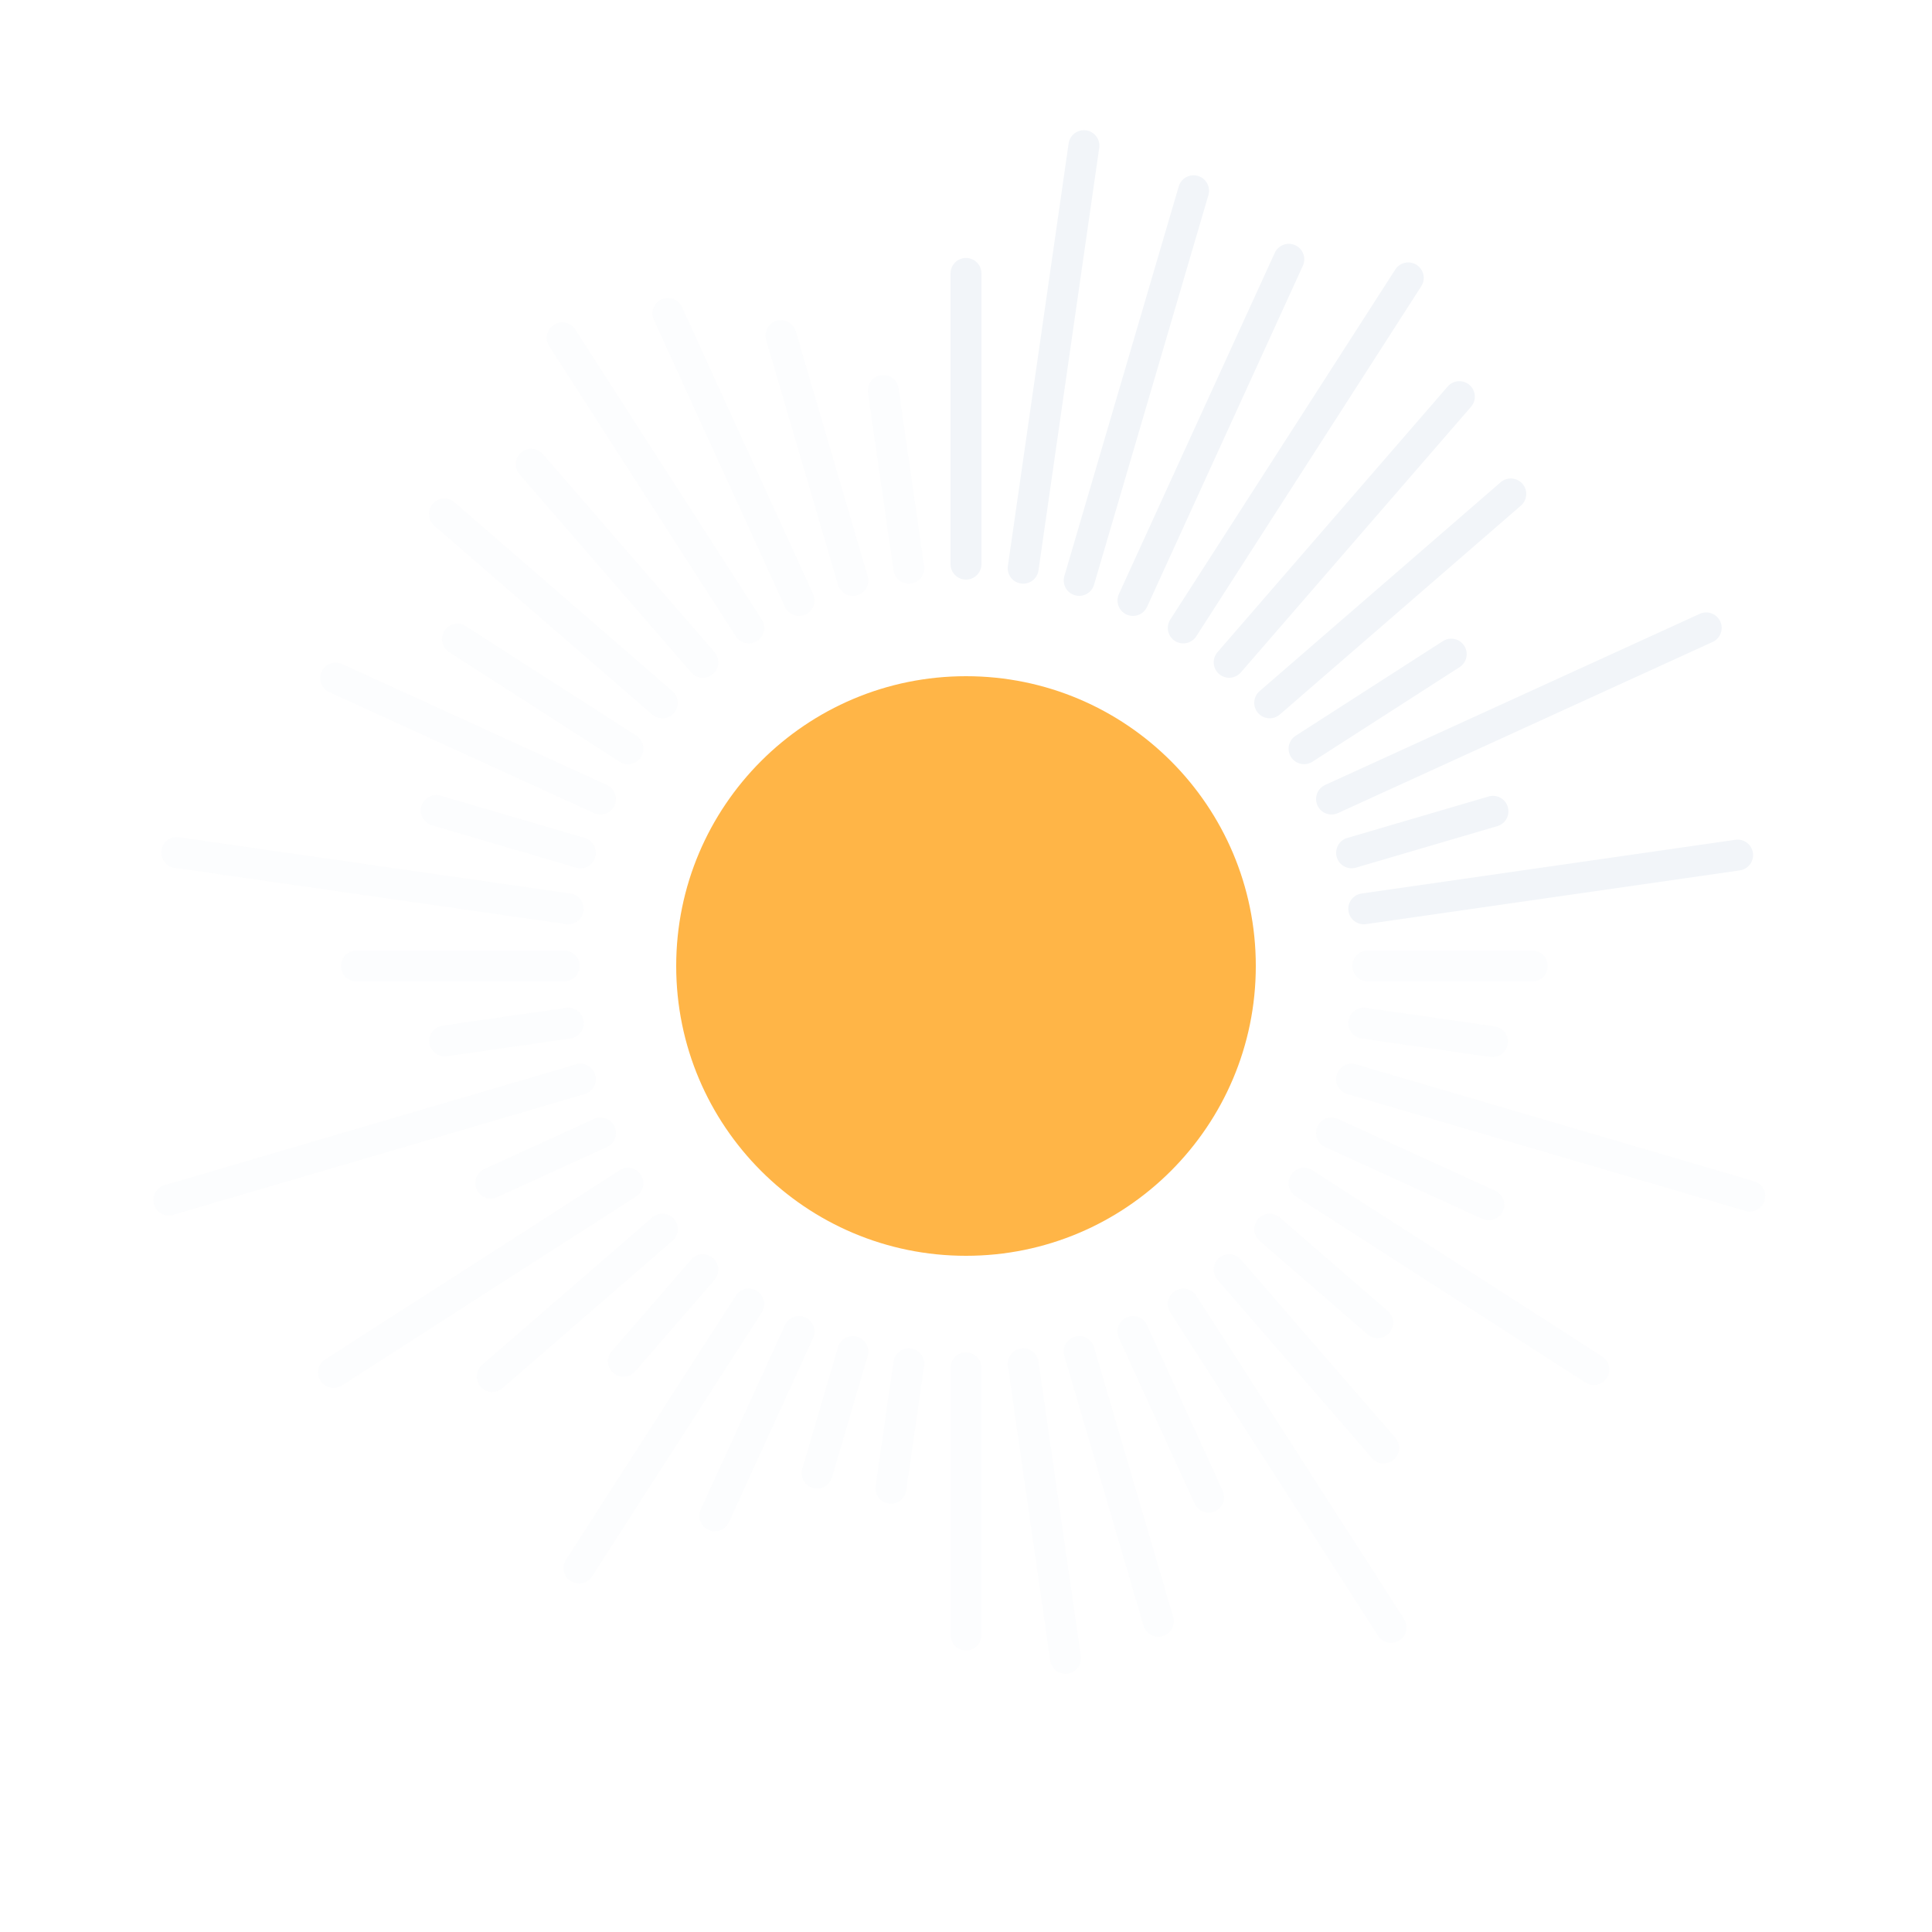
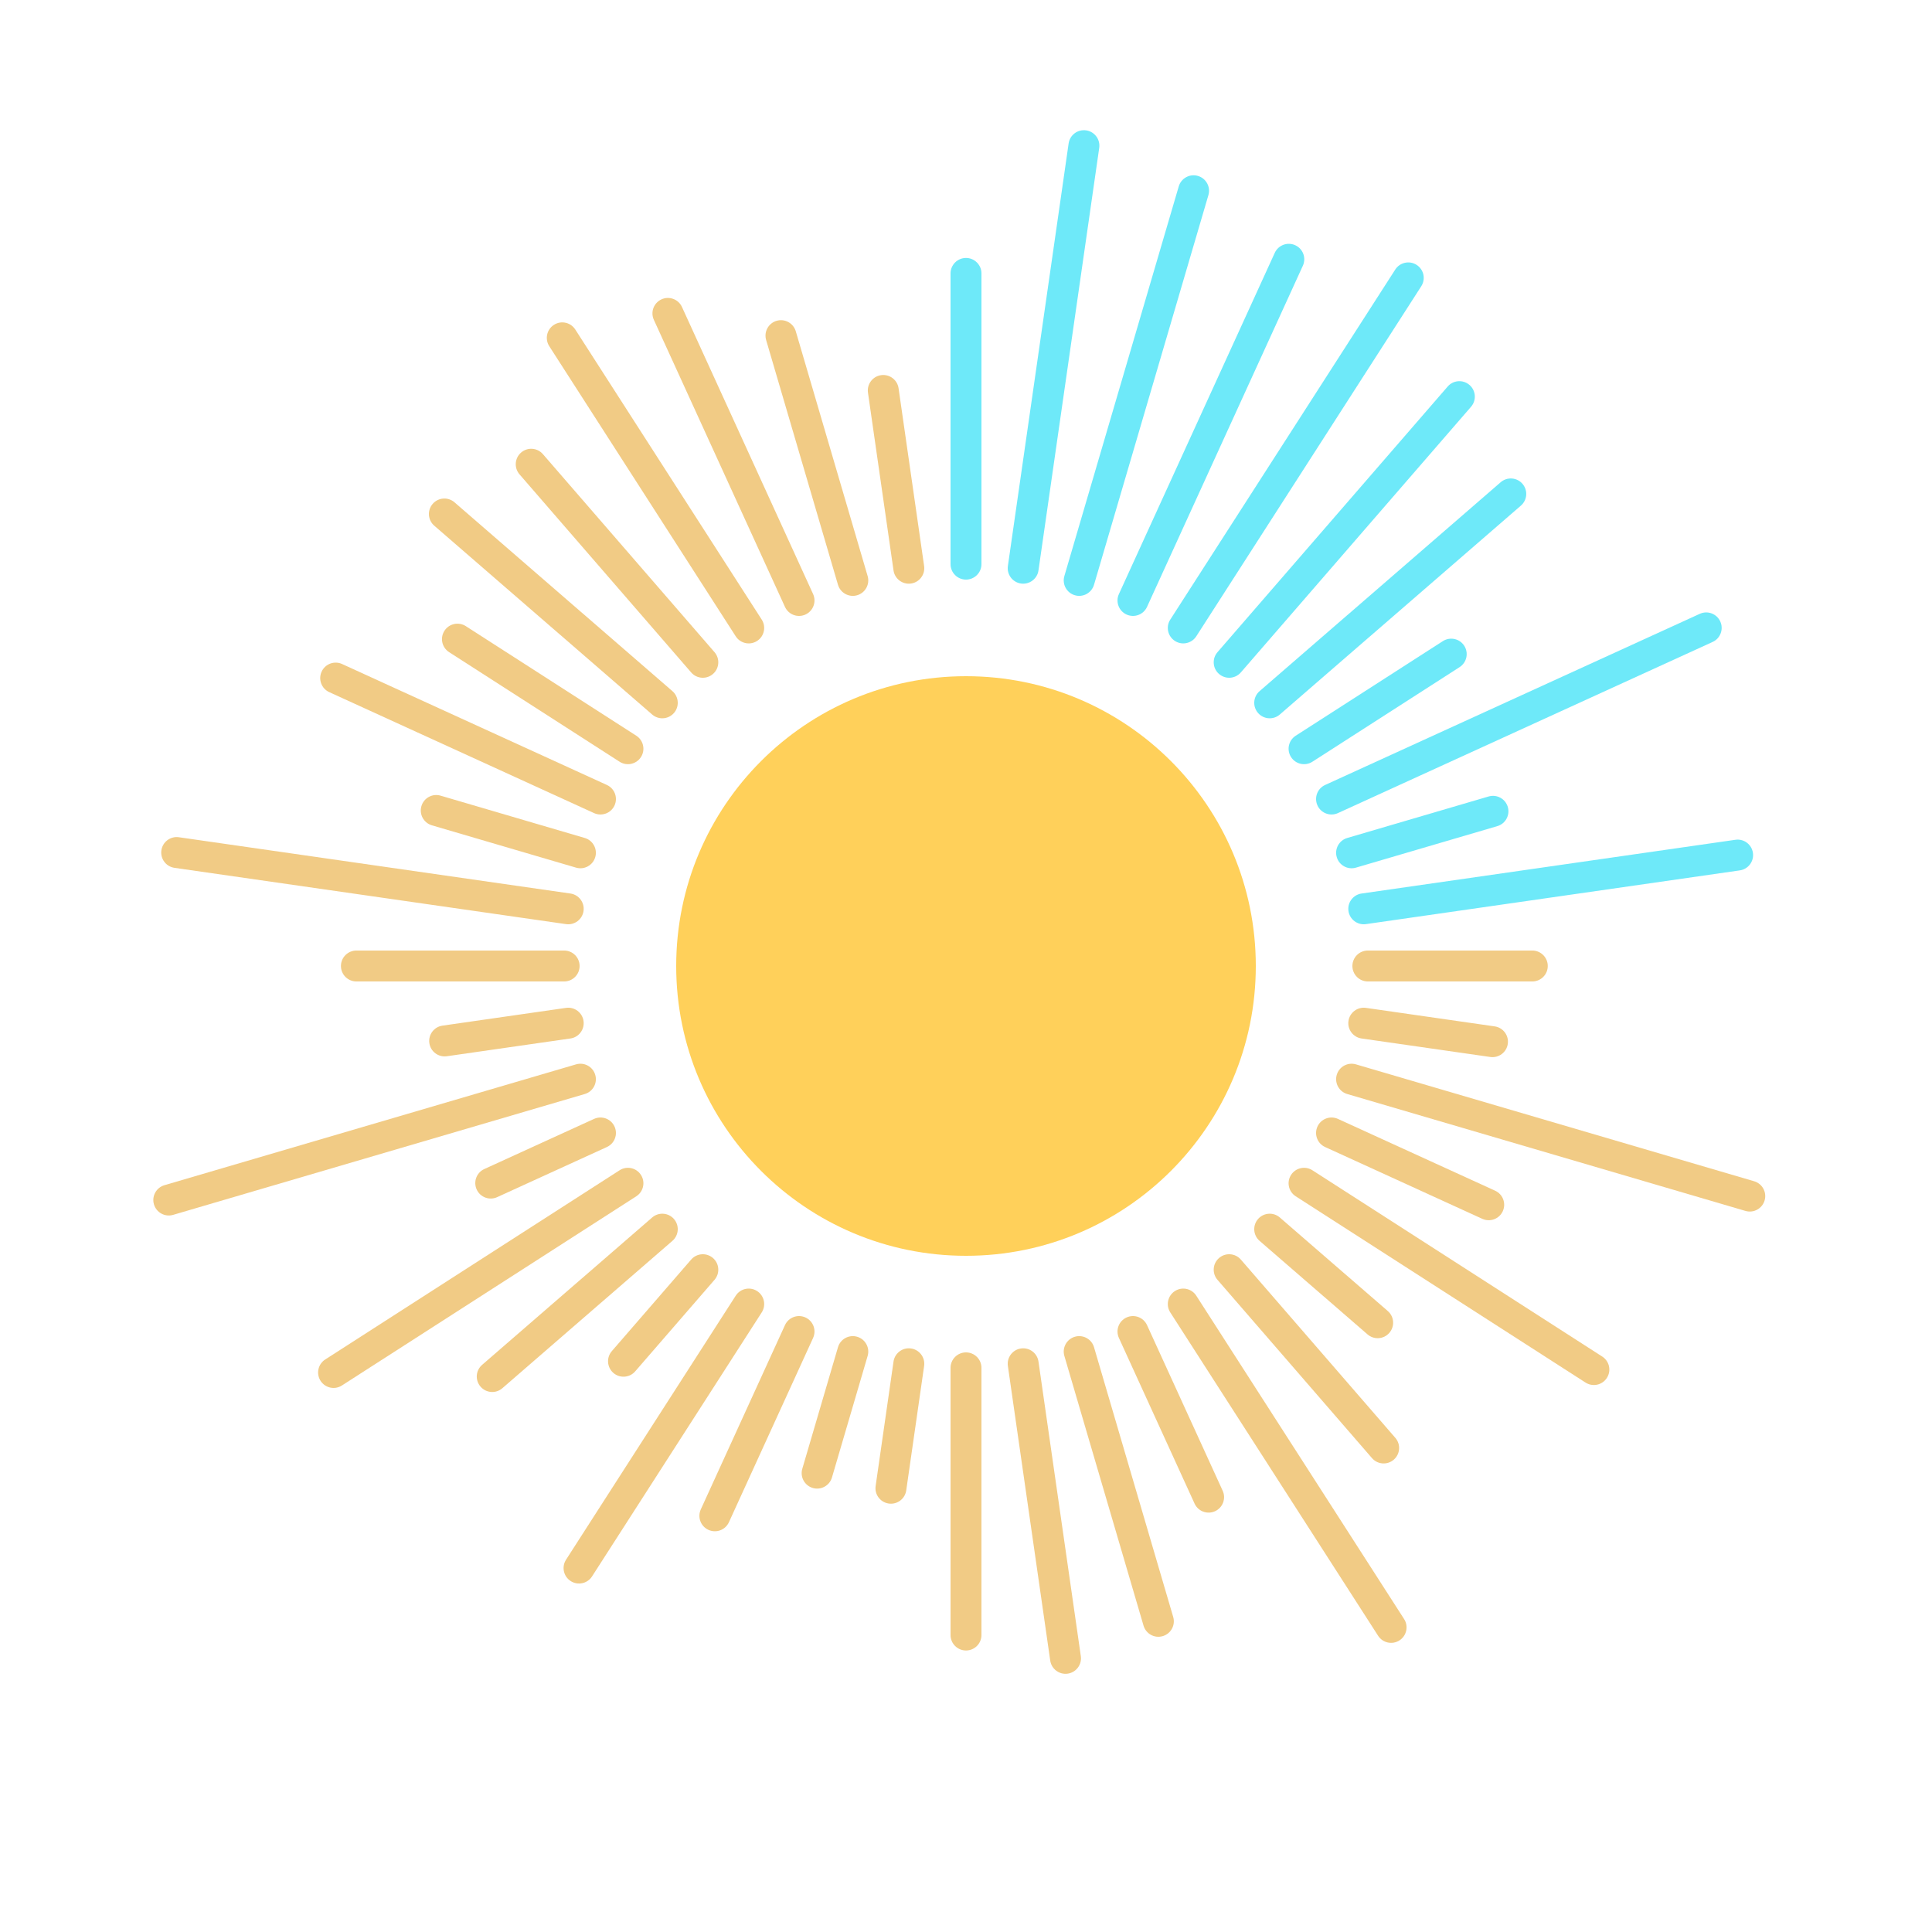
<svg xmlns="http://www.w3.org/2000/svg" viewBox="0 0 1000 1000" width="400" height="400" role="img" aria-label="Every Last Joule">
  <g transform="rotate(0 500 500) translate(500 300)">
-     <rect x="-8" y="-166.48" width="16" height="166.48" rx="8" fill="#F2F5F9" opacity="1" />
+     <rect x="-8" y="-166.48" width="16" height="166.48" rx="8" fill="#67e8f9" opacity="0.95" />
  </g>
  <g transform="rotate(8.18 500 500) translate(500 300)">
-     <rect x="-8" y="-236.97" width="16" height="236.97" rx="8" fill="#F2F5F9" opacity="1" />
+     <rect x="-8" y="-236.97" width="16" height="236.97" rx="8" fill="#67e8f9" opacity="0.95" />
  </g>
  <g transform="rotate(16.36 500 500) translate(500 300)">
-     <rect x="-8" y="-226.2" width="16" height="226.2" rx="8" fill="#F2F5F9" opacity="1" />
+     <rect x="-8" y="-226.2" width="16" height="226.2" rx="8" fill="#67e8f9" opacity="0.95" />
  </g>
  <g transform="rotate(24.55 500 500) translate(500 300)">
-     <rect x="-8" y="-210.15" width="16" height="210.15" rx="8" fill="#F2F5F9" opacity="1" />
+     <rect x="-8" y="-210.15" width="16" height="210.15" rx="8" fill="#67e8f9" opacity="0.95" />
  </g>
  <g transform="rotate(32.73 500 500) translate(500 300)">
-     <rect x="-8" y="-231.39" width="16" height="231.39" rx="8" fill="#F2F5F9" opacity="1" />
+     <rect x="-8" y="-231.39" width="16" height="231.39" rx="8" fill="#67e8f9" opacity="0.95" />
  </g>
  <g transform="rotate(40.91 500 500) translate(500 300)">
-     <rect x="-8" y="-197.95" width="16" height="197.95" rx="8" fill="#F2F5F9" opacity="1" />
+     <rect x="-8" y="-197.95" width="16" height="197.95" rx="8" fill="#67e8f9" opacity="0.95" />
  </g>
  <g transform="rotate(49.09 500 500) translate(500 300)">
-     <rect x="-8" y="-181.12" width="16" height="181.12" rx="8" fill="#F2F5F9" opacity="1" />
+     <rect x="-8" y="-181.12" width="16" height="181.12" rx="8" fill="#67e8f9" opacity="0.95" />
  </g>
  <g transform="rotate(57.27 500 500) translate(500 300)">
-     <rect x="-8" y="-106.56" width="16" height="106.56" rx="8" fill="#F2F5F9" opacity="1" />
+     <rect x="-8" y="-106.56" width="16" height="106.56" rx="8" fill="#67e8f9" opacity="0.95" />
  </g>
  <g transform="rotate(65.45 500 500) translate(500 300)">
-     <rect x="-8" y="-229.21" width="16" height="229.21" rx="8" fill="#F2F5F9" opacity="1" />
+     <rect x="-8" y="-229.21" width="16" height="229.21" rx="8" fill="#67e8f9" opacity="0.95" />
  </g>
  <g transform="rotate(73.64 500 500) translate(500 300)">
-     <rect x="-8" y="-92.27" width="16" height="92.27" rx="8" fill="#F2F5F9" opacity="1" />
+     <rect x="-8" y="-92.27" width="16" height="92.27" rx="8" fill="#67e8f9" opacity="0.95" />
  </g>
  <g transform="rotate(81.82 500 500) translate(500 300)">
-     <rect x="-8" y="-211.5" width="16" height="211.5" rx="8" fill="#F2F5F9" opacity="1" />
+     <rect x="-8" y="-211.5" width="16" height="211.5" rx="8" fill="#67e8f9" opacity="0.95" />
  </g>
  <g transform="rotate(90 500 500) translate(500 300)">
-     <rect x="-8" y="-101.12" width="16" height="101.12" rx="8" fill="#F2F5F9" opacity="0.22" />
+     <rect x="-8" y="-101.12" width="16" height="101.12" rx="8" fill="#e6a020" opacity="0.55" />
  </g>
  <g transform="rotate(98.18 500 500) translate(500 300)">
-     <rect x="-8" y="-83.31" width="16" height="83.31" rx="8" fill="#F2F5F9" opacity="0.22" />
+     <rect x="-8" y="-83.31" width="16" height="83.31" rx="8" fill="#e6a020" opacity="0.55" />
  </g>
  <g transform="rotate(106.36 500 500) translate(500 300)">
-     <rect x="-8" y="-230.8" width="16" height="230.8" rx="8" fill="#F2F5F9" opacity="0.22" />
+     <rect x="-8" y="-230.8" width="16" height="230.8" rx="8" fill="#e6a020" opacity="0.55" />
  </g>
  <g transform="rotate(114.55 500 500) translate(500 300)">
-     <rect x="-8" y="-105.45" width="16" height="105.45" rx="8" fill="#F2F5F9" opacity="0.22" />
+     <rect x="-8" y="-105.45" width="16" height="105.45" rx="8" fill="#e6a020" opacity="0.55" />
  </g>
  <g transform="rotate(122.73 500 500) translate(500 300)">
-     <rect x="-8" y="-194.33" width="16" height="194.33" rx="8" fill="#F2F5F9" opacity="0.22" />
+     <rect x="-8" y="-194.33" width="16" height="194.33" rx="8" fill="#e6a020" opacity="0.55" />
  </g>
  <g transform="rotate(130.91 500 500) translate(500 300)">
-     <rect x="-8" y="-89.95" width="16" height="89.95" rx="8" fill="#F2F5F9" opacity="0.22" />
+     <rect x="-8" y="-89.95" width="16" height="89.95" rx="8" fill="#e6a020" opacity="0.55" />
  </g>
  <g transform="rotate(139.09 500 500) translate(500 300)">
-     <rect x="-8" y="-138.11" width="16" height="138.11" rx="8" fill="#F2F5F9" opacity="0.22" />
+     <rect x="-8" y="-138.11" width="16" height="138.11" rx="8" fill="#e6a020" opacity="0.55" />
  </g>
  <g transform="rotate(147.27 500 500) translate(500 300)">
-     <rect x="-8" y="-214.95" width="16" height="214.95" rx="8" fill="#F2F5F9" opacity="0.22" />
+     <rect x="-8" y="-214.95" width="16" height="214.95" rx="8" fill="#e6a020" opacity="0.55" />
  </g>
  <g transform="rotate(155.45 500 500) translate(500 300)">
-     <rect x="-8" y="-110.25" width="16" height="110.25" rx="8" fill="#F2F5F9" opacity="0.22" />
+     <rect x="-8" y="-110.25" width="16" height="110.25" rx="8" fill="#e6a020" opacity="0.55" />
  </g>
  <g transform="rotate(163.64 500 500) translate(500 300)">
-     <rect x="-8" y="-161.5" width="16" height="161.5" rx="8" fill="#F2F5F9" opacity="0.22" />
+     <rect x="-8" y="-161.5" width="16" height="161.5" rx="8" fill="#e6a020" opacity="0.55" />
  </g>
  <g transform="rotate(171.82 500 500) translate(500 300)">
-     <rect x="-8" y="-170.04" width="16" height="170.04" rx="8" fill="#F2F5F9" opacity="0.22" />
+     <rect x="-8" y="-170.04" width="16" height="170.04" rx="8" fill="#e6a020" opacity="0.55" />
  </g>
  <g transform="rotate(180 500 500) translate(500 300)">
-     <rect x="-8" y="-154.29" width="16" height="154.29" rx="8" fill="#F2F5F9" opacity="0.22" />
+     <rect x="-8" y="-154.29" width="16" height="154.29" rx="8" fill="#e6a020" opacity="0.55" />
  </g>
  <g transform="rotate(188.18 500 500) translate(500 300)">
-     <rect x="-8" y="-81.09" width="16" height="81.09" rx="8" fill="#F2F5F9" opacity="0.22" />
+     <rect x="-8" y="-81.09" width="16" height="81.09" rx="8" fill="#e6a020" opacity="0.55" />
  </g>
  <g transform="rotate(196.36 500 500) translate(500 300)">
-     <rect x="-8" y="-81.57" width="16" height="81.57" rx="8" fill="#F2F5F9" opacity="0.22" />
+     <rect x="-8" y="-81.57" width="16" height="81.57" rx="8" fill="#e6a020" opacity="0.55" />
  </g>
  <g transform="rotate(204.55 500 500) translate(500 300)">
-     <rect x="-8" y="-120.86" width="16" height="120.86" rx="8" fill="#F2F5F9" opacity="0.22" />
+     <rect x="-8" y="-120.86" width="16" height="120.86" rx="8" fill="#e6a020" opacity="0.55" />
  </g>
  <g transform="rotate(212.73 500 500) translate(500 300)">
-     <rect x="-8" y="-178.44" width="16" height="178.44" rx="8" fill="#F2F5F9" opacity="0.22" />
+     <rect x="-8" y="-178.44" width="16" height="178.44" rx="8" fill="#e6a020" opacity="0.55" />
  </g>
  <g transform="rotate(220.91 500 500) translate(500 300)">
-     <rect x="-8" y="-78.7" width="16" height="78.7" rx="8" fill="#F2F5F9" opacity="0.22" />
+     <rect x="-8" y="-78.7" width="16" height="78.7" rx="8" fill="#e6a020" opacity="0.55" />
  </g>
  <g transform="rotate(229.09 500 500) translate(500 300)">
-     <rect x="-8" y="-132.48" width="16" height="132.48" rx="8" fill="#F2F5F9" opacity="0.22" />
+     <rect x="-8" y="-132.48" width="16" height="132.48" rx="8" fill="#e6a020" opacity="0.55" />
  </g>
  <g transform="rotate(237.27 500 500) translate(500 300)">
-     <rect x="-8" y="-197.13" width="16" height="197.13" rx="8" fill="#F2F5F9" opacity="0.22" />
+     <rect x="-8" y="-197.13" width="16" height="197.13" rx="8" fill="#e6a020" opacity="0.55" />
  </g>
  <g transform="rotate(245.45 500 500) translate(500 300)">
-     <rect x="-8" y="-78.44" width="16" height="78.44" rx="8" fill="#F2F5F9" opacity="0.22" />
+     <rect x="-8" y="-78.44" width="16" height="78.44" rx="8" fill="#e6a020" opacity="0.55" />
  </g>
  <g transform="rotate(253.64 500 500) translate(500 300)">
-     <rect x="-8" y="-238.05" width="16" height="238.05" rx="8" fill="#F2F5F9" opacity="0.22" />
+     <rect x="-8" y="-238.05" width="16" height="238.05" rx="8" fill="#e6a020" opacity="0.55" />
  </g>
  <g transform="rotate(261.82 500 500) translate(500 300)">
-     <rect x="-8" y="-80.62" width="16" height="80.62" rx="8" fill="#F2F5F9" opacity="0.22" />
+     <rect x="-8" y="-80.62" width="16" height="80.62" rx="8" fill="#e6a020" opacity="0.55" />
  </g>
  <g transform="rotate(270 500 500) translate(500 300)">
-     <rect x="-8" y="-123.53" width="16" height="123.53" rx="8" fill="#F2F5F9" opacity="0.22" />
+     <rect x="-8" y="-123.53" width="16" height="123.53" rx="8" fill="#e6a020" opacity="0.55" />
  </g>
  <g transform="rotate(278.18 500 500) translate(500 300)">
-     <rect x="-8" y="-220.75" width="16" height="220.75" rx="8" fill="#F2F5F9" opacity="0.22" />
+     <rect x="-8" y="-220.75" width="16" height="220.75" rx="8" fill="#e6a020" opacity="0.55" />
  </g>
  <g transform="rotate(286.36 500 500) translate(500 300)">
-     <rect x="-8" y="-93.77" width="16" height="93.77" rx="8" fill="#F2F5F9" opacity="0.22" />
+     <rect x="-8" y="-93.77" width="16" height="93.77" rx="8" fill="#e6a020" opacity="0.55" />
  </g>
  <g transform="rotate(294.55 500 500) translate(500 300)">
-     <rect x="-8" y="-166.68" width="16" height="166.68" rx="8" fill="#F2F5F9" opacity="0.22" />
+     <rect x="-8" y="-166.68" width="16" height="166.68" rx="8" fill="#e6a020" opacity="0.55" />
  </g>
  <g transform="rotate(302.73 500 500) translate(500 300)">
-     <rect x="-8" y="-120.91" width="16" height="120.91" rx="8" fill="#F2F5F9" opacity="0.22" />
+     <rect x="-8" y="-120.91" width="16" height="120.91" rx="8" fill="#e6a020" opacity="0.55" />
  </g>
  <g transform="rotate(310.91 500 500) translate(500 300)">
-     <rect x="-8" y="-165.26" width="16" height="165.26" rx="8" fill="#F2F5F9" opacity="0.22" />
+     <rect x="-8" y="-165.26" width="16" height="165.26" rx="8" fill="#e6a020" opacity="0.55" />
  </g>
  <g transform="rotate(319.09 500 500) translate(500 300)">
-     <rect x="-8" y="-151.65" width="16" height="151.65" rx="8" fill="#F2F5F9" opacity="0.22" />
+     <rect x="-8" y="-151.65" width="16" height="151.65" rx="8" fill="#e6a020" opacity="0.55" />
  </g>
  <g transform="rotate(327.27 500 500) translate(500 300)">
-     <rect x="-8" y="-194.49" width="16" height="194.49" rx="8" fill="#F2F5F9" opacity="0.22" />
+     <rect x="-8" y="-194.49" width="16" height="194.49" rx="8" fill="#e6a020" opacity="0.55" />
  </g>
  <g transform="rotate(335.45 500 500) translate(500 300)">
-     <rect x="-8" y="-179.35" width="16" height="179.35" rx="8" fill="#F2F5F9" opacity="0.22" />
+     <rect x="-8" y="-179.35" width="16" height="179.35" rx="8" fill="#e6a020" opacity="0.55" />
  </g>
  <g transform="rotate(343.64 500 500) translate(500 300)">
-     <rect x="-8" y="-148.04" width="16" height="148.04" rx="8" fill="#F2F5F9" opacity="0.22" />
+     <rect x="-8" y="-148.04" width="16" height="148.04" rx="8" fill="#e6a020" opacity="0.55" />
  </g>
  <g transform="rotate(351.82 500 500) translate(500 300)">
-     <rect x="-8" y="-108.96" width="16" height="108.96" rx="8" fill="#F2F5F9" opacity="0.22" />
+     <rect x="-8" y="-108.96" width="16" height="108.96" rx="8" fill="#e6a020" opacity="0.55" />
  </g>
-   <circle cx="500" cy="500" r="150" fill="#FFB547" />
+   <circle cx="500" cy="500" r="150" fill="#ffd05a" />
</svg>
